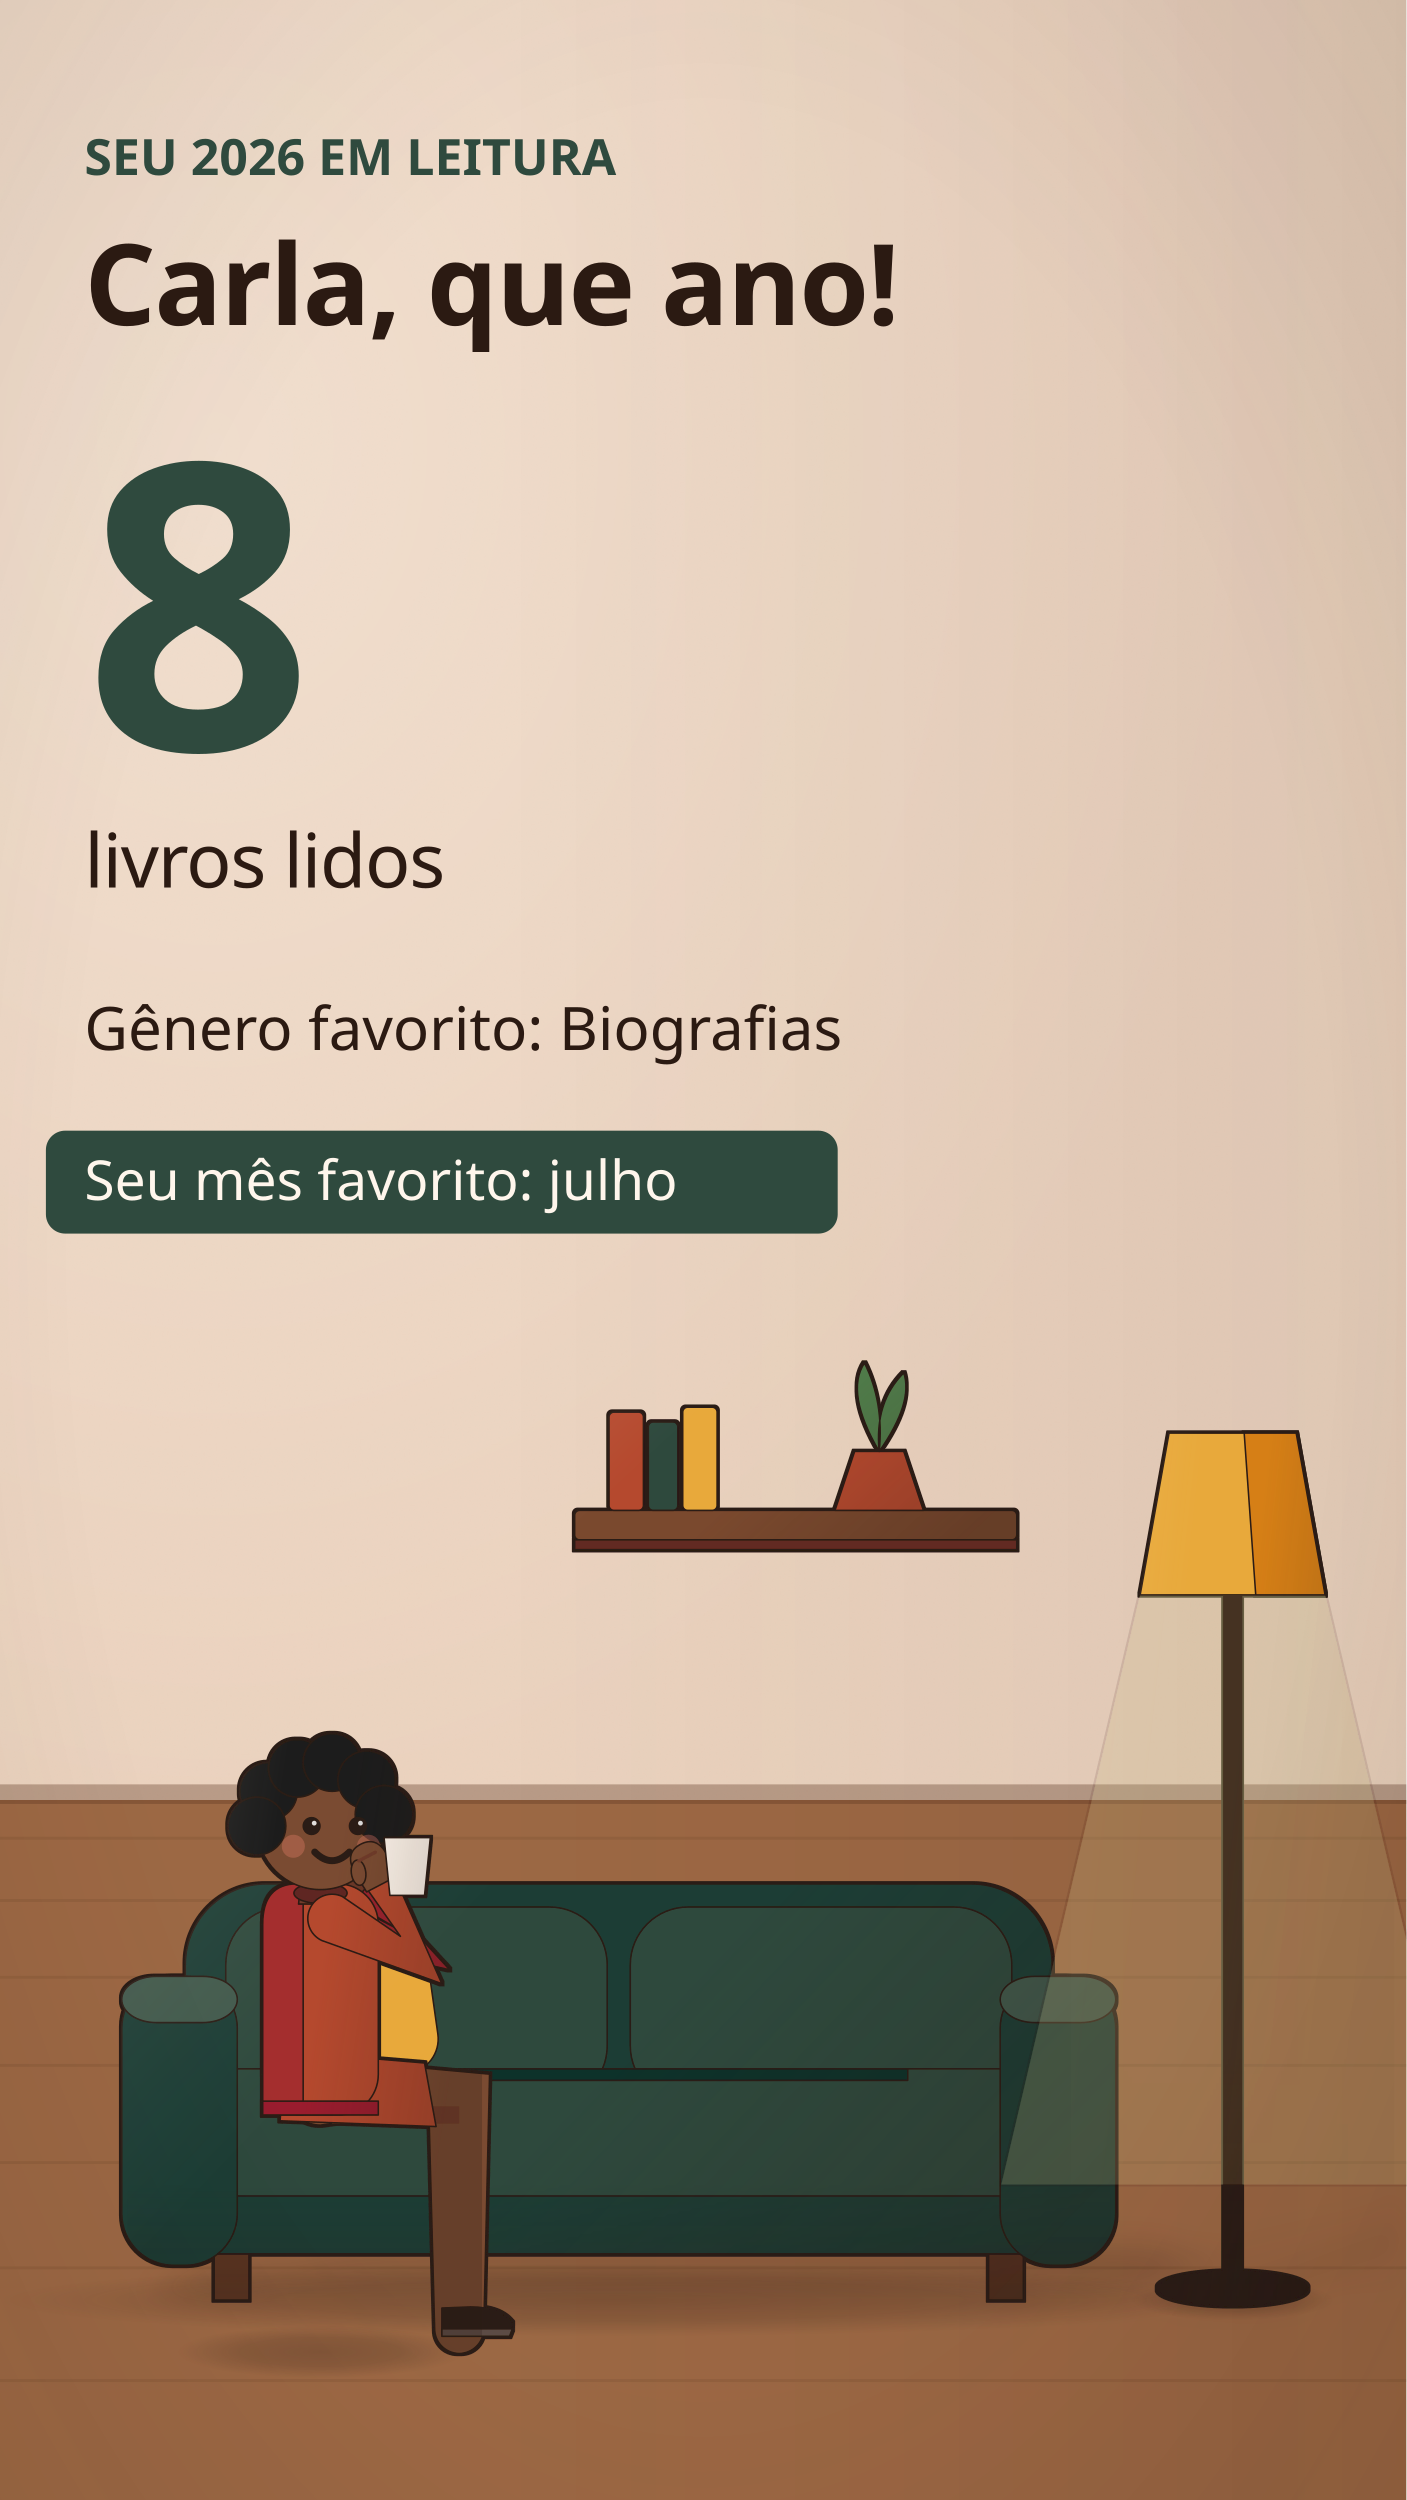
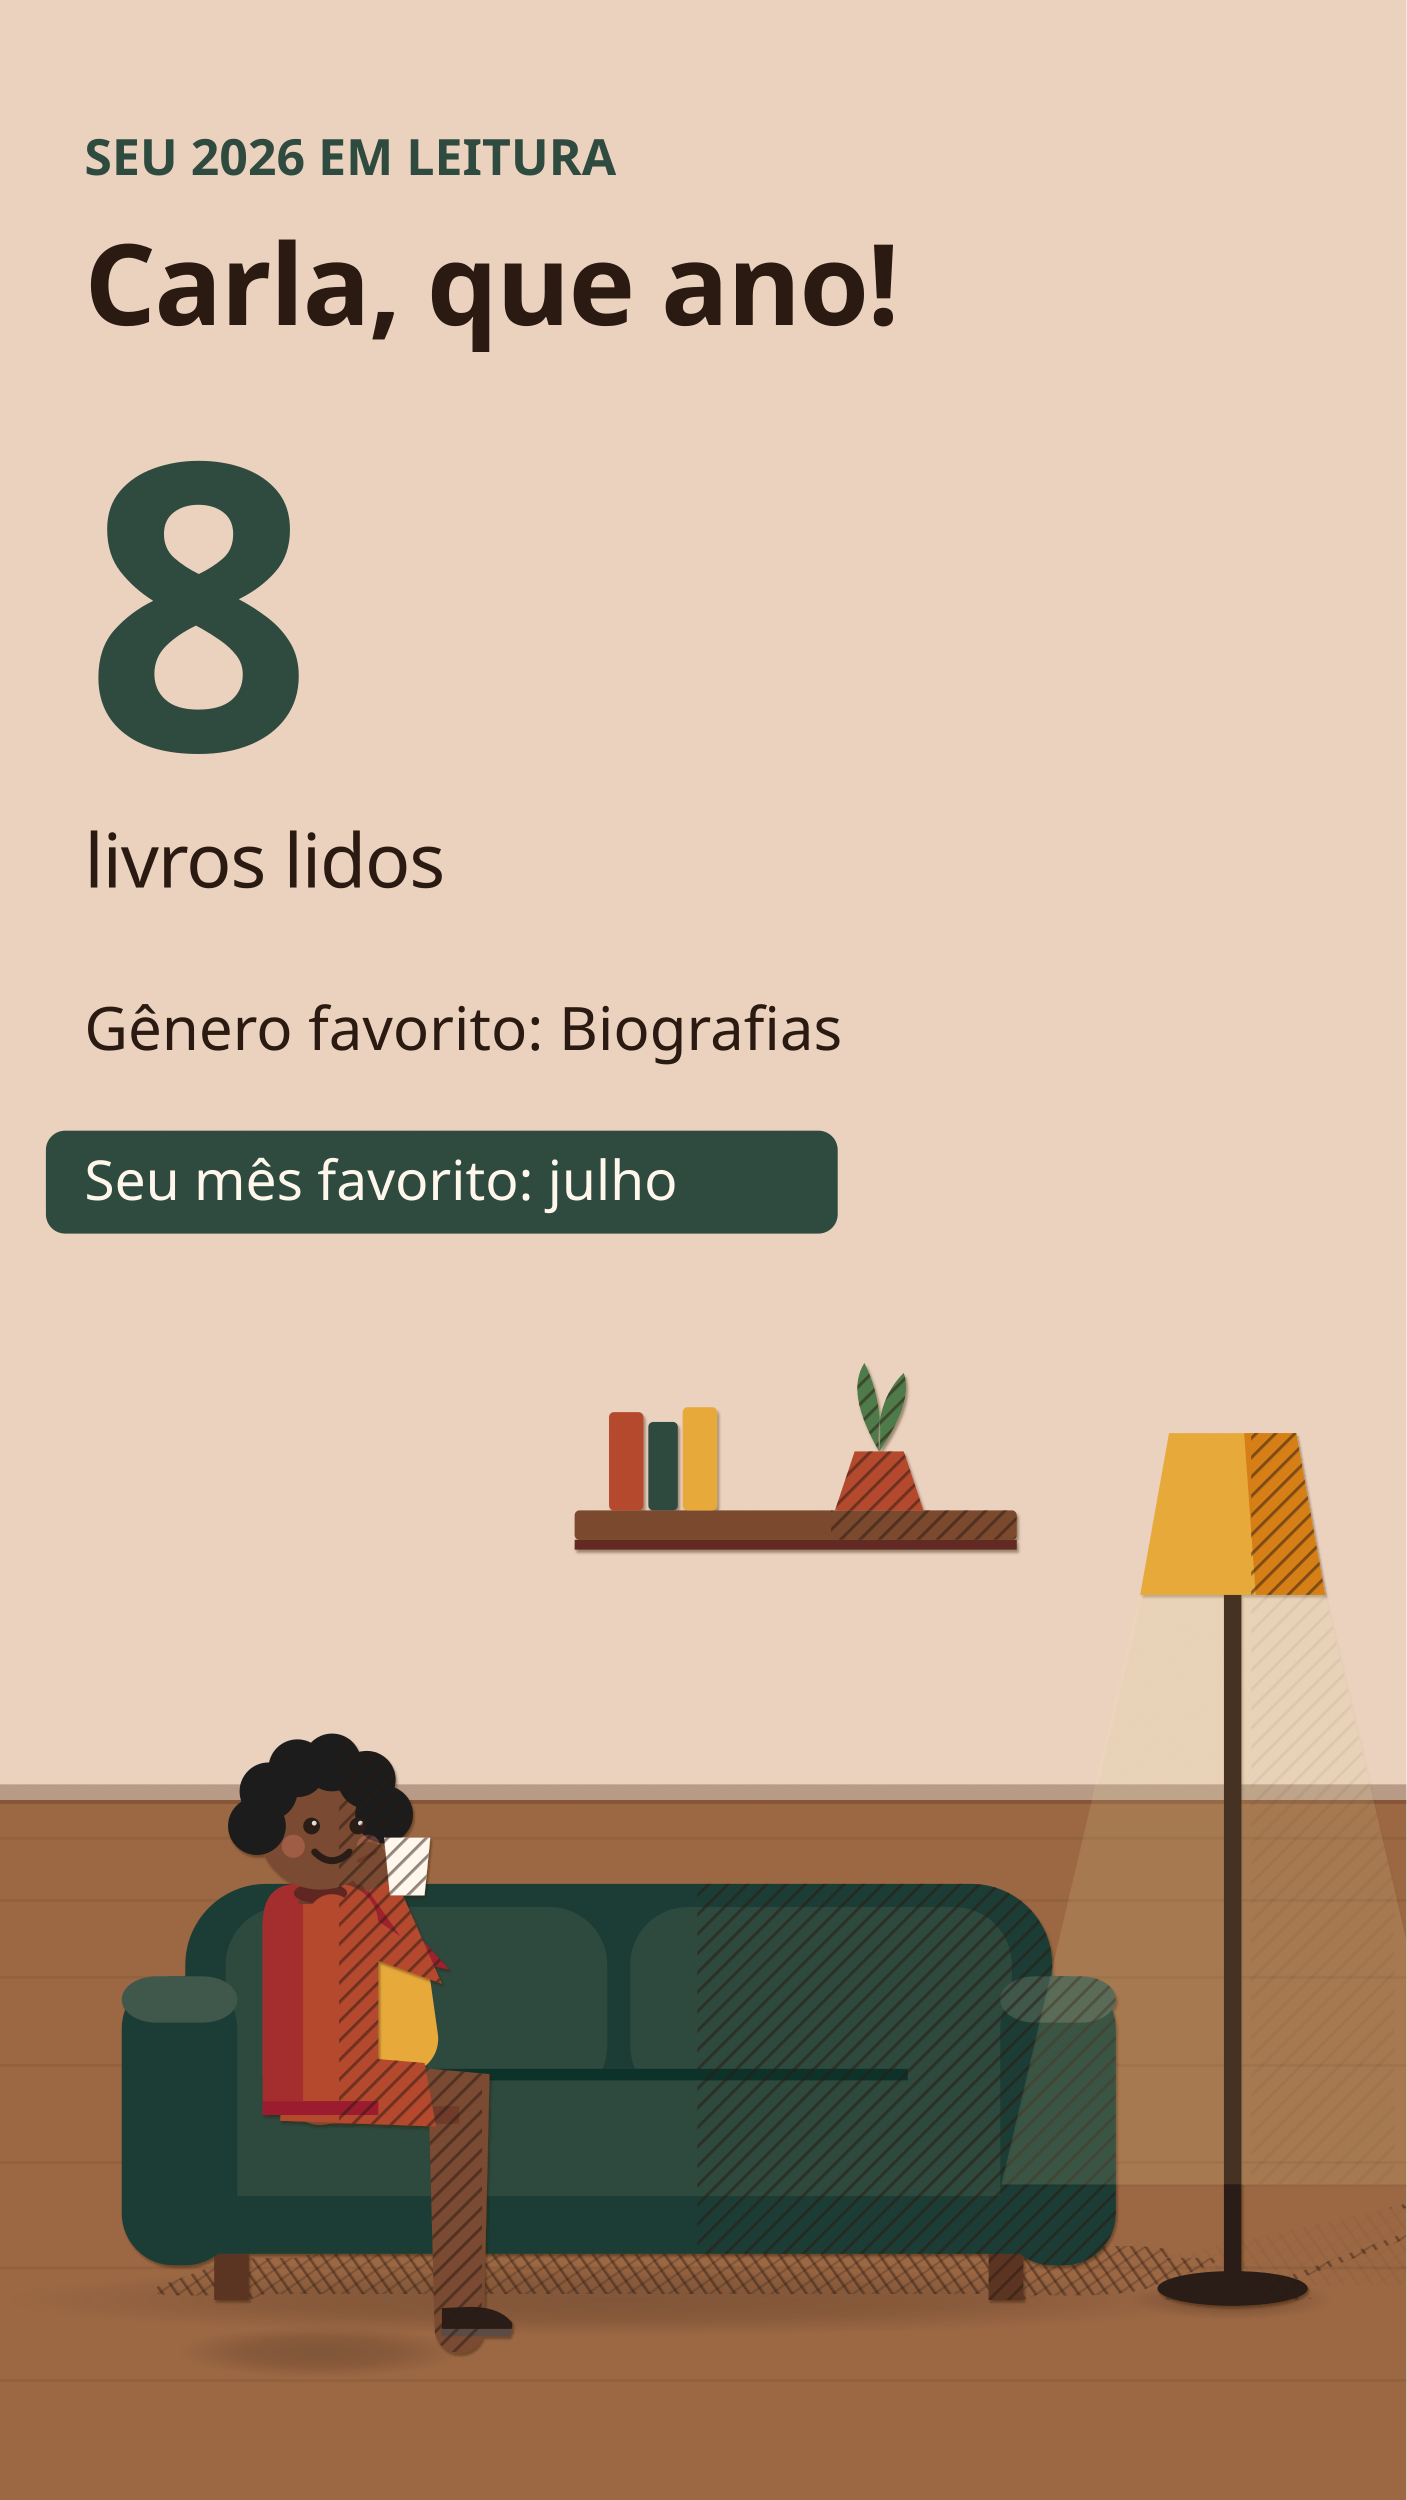
<svg xmlns="http://www.w3.org/2000/svg" width="720" height="1280" viewBox="0 0 720 1280">
  <defs>
    <linearGradient id="sky" x1="0" y1="0" x2="0" y2="1">
      <stop offset="0" stop-color="#F4E1D2" />
      <stop offset="0.55" stop-color="#f4e1d2" />
      <stop offset="0.85" stop-color="#F6E4D6" />
      <stop offset="1" stop-color="#F4E1D2" />
    </linearGradient>
    <filter id="dither">
      <feTurbulence type="fractalNoise" baseFrequency="0.8" numOctaves="1" stitchTiles="stitch" result="nz" />
      <feColorMatrix in="nz" type="matrix" values="0 0 0 0 0.5  0 0 0 0 0.5  0 0 0 0 0.5  0 0 0 0.012 0" result="d" />
      <feBlend in="SourceGraphic" in2="d" mode="soft-light" />
    </filter>
    <linearGradient id="ground" x1="0" y1="0" x2="0" y2="1">
      <stop offset="0" stop-color="#9B6C50" />
      <stop offset="1" stop-color="#865137" />
    </linearGradient>
    <radialGradient id="cshadow">
      <stop offset="0" stop-color="rgb(43,26,18)" stop-opacity="0.24" />
      <stop offset="0.55" stop-color="rgb(43,26,18)" stop-opacity="0.176" />
      <stop offset="1" stop-color="rgb(43,26,18)" stop-opacity="0" />
    </radialGradient>
    <filter id="hazeFar" color-interpolation-filters="sRGB">
      <feColorMatrix type="matrix" values="0.92 0 0 0 0.073 0 0.92 0 0 0.066 0 0 0.92 0 0.060 0 0 0 1 0" />
    </filter>
    <filter id="hazeMid" color-interpolation-filters="sRGB">
      <feColorMatrix type="matrix" values="0.96 0 0 0 0.037 0 0.96 0 0 0.033 0 0 0.96 0 0.030 0 0 0 1 0" />
    </filter>
    <linearGradient id="lgLight" x1="0" y1="0" x2="1" y2="0.35">
-       <stop offset="0" stop-color="#FFF4DE" stop-opacity="0.130" />
+       <stop offset="0" stop-color="#FFF4DE" stop-opacity="0.156" />
      <stop offset="0.42" stop-color="#FFF4DE" stop-opacity="0" />
    </linearGradient>
    <linearGradient id="lgShade" x1="0" y1="0" x2="1" y2="0.35">
      <stop offset="0.6" stop-color="rgb(43,26,18)" stop-opacity="0" />
-       <stop offset="1" stop-color="rgb(43,26,18)" stop-opacity="0.250" />
+       <stop offset="1" stop-color="rgb(43,26,18)" stop-opacity="0.300" />
    </linearGradient>
    <linearGradient id="lgAO" x1="0" y1="0" x2="0" y2="1">
      <stop offset="0.72" stop-color="rgb(43,26,18)" stop-opacity="0" />
-       <stop offset="1" stop-color="rgb(43,26,18)" stop-opacity="0.160" />
+       <stop offset="1" stop-color="rgb(43,26,18)" stop-opacity="0.192" />
    </linearGradient>
    <filter id="toWhite" color-interpolation-filters="sRGB">
      <feColorMatrix values="0 0 0 0 1 0 0 0 0 1 0 0 0 0 1 0 0 0 1 0" />
    </filter>
    <filter id="castF" x="-30%" y="-30%" width="160%" height="160%" color-interpolation-filters="sRGB">
      <feColorMatrix values="0 0 0 0 0.169 0 0 0 0 0.102 0 0 0 0 0.071 0 0 0 1 0" />
      <feGaussianBlur stdDeviation="7.7" />
    </filter>
    <clipPath id="groundClip">
      <rect y="921.6" width="720" height="1280" />
    </clipPath>
    <radialGradient id="glow" cx="0.15" cy="0.25" r="0.75">
-       <stop offset="0" stop-color="#FFF4DE" stop-opacity="0.275" />
+       <stop offset="0" stop-color="#FFF4DE" stop-opacity="0.330" />
      <stop offset="1" stop-color="#FFF4DE" stop-opacity="0" />
    </radialGradient>
    <linearGradient id="falloff" x1="0" y1="0" x2="1" y2="0">
      <stop offset="0.35" stop-color="rgb(43,26,18)" stop-opacity="0" />
-       <stop offset="1" stop-color="rgb(43,26,18)" stop-opacity="0.065" />
-     </linearGradient>
+       <stop offset="1" stop-color="rgb(43,26,18)" stop-opacity="0.078" />
+     </linearGradient>
+     <pattern id="hatchP" width="7" height="7" patternUnits="userSpaceOnUse" patternTransform="rotate(45)">
+       <rect x="0" y="0" width="1.5" height="7" fill="#2B1A12" fill-opacity="0.5" />
+     </pattern>
+     <pattern id="hatchC" width="6" height="6" patternUnits="userSpaceOnUse" patternTransform="rotate(-35)">
+       <rect x="0" y="0" width="1.4" height="6" fill="#2B1A12" fill-opacity="0.42" />
+       <rect x="0" y="0" width="6" height="1.2" fill="#2B1A12" fill-opacity="0.22" />
+     </pattern>
    <radialGradient id="vignette" cx="0.5" cy="0.5" r="0.75">
      <stop offset="0.6" stop-color="rgb(43,26,18)" stop-opacity="0" />
-       <stop offset="1" stop-color="rgb(43,26,18)" stop-opacity="0.085" />
+       <stop offset="1" stop-color="rgb(43,26,18)" stop-opacity="0.102" />
    </radialGradient>
  </defs>
  <rect width="720" height="921.6" fill="#EAD2BE" filter="url(#dither)" />
  <rect y="921.6" width="720" height="358.4" fill="#9C6844" />
  <rect y="913.6" width="720" height="10" fill="#5C3620" fill-opacity="0.35" stroke-opacity="0.35" />
  <rect x="0" y="940.4" width="720" height="1.5" fill="#5C3620" fill-opacity="0.15" stroke-opacity="0.15" />
  <rect x="0" y="972.3" width="720" height="1.5" fill="#5C3620" fill-opacity="0.15" stroke-opacity="0.15" />
  <rect x="0" y="1011.6" width="720" height="1.5" fill="#5C3620" fill-opacity="0.15" stroke-opacity="0.15" />
  <rect x="0" y="1056.7" width="720" height="1.5" fill="#5C3620" fill-opacity="0.15" stroke-opacity="0.15" />
  <rect x="0" y="1106.5" width="720" height="1.5" fill="#5C3620" fill-opacity="0.15" stroke-opacity="0.15" />
  <rect x="0" y="1160.4" width="720" height="1.5" fill="#5C3620" fill-opacity="0.15" stroke-opacity="0.15" />
  <rect x="0" y="1218.1" width="720" height="1.5" fill="#5C3620" fill-opacity="0.15" stroke-opacity="0.15" />
-   <rect width="720" height="921.6" fill="url(#glow)" style="mix-blend-mode: screen;" />
-   <rect width="720" height="1280" fill="url(#falloff)" style="mix-blend-mode: multiply;" />
-   <g clip-path="url(#groundClip)" opacity="0.158" style="mix-blend-mode: multiply;">
-     <g filter="url(#castF)">
+   <mask id="castM" maskUnits="userSpaceOnUse" x="0" y="0" width="720" height="1280">
+     <g filter="url(#toWhite)">
      <use href="#b_canto_sofa" transform="translate(316.8 1177.6) matrix(1 0 -0.350 0.13 0 0) scale(2.959)" />
      <use href="#b_canto_abajur" transform="translate(631.1 1177.6) matrix(1 0 -0.350 0.13 0 0) scale(2.959)" />
    </g>
-   </g>
-   <g style="isolation: isolate;">
-     <filter id="ol_canto_prateleira" x="-15%" y="-15%" width="130%" height="130%">
-       <feMorphology in="SourceAlpha" operator="dilate" radius="0.716" result="d" />
-       <feOffset in="d" dx="0" dy="0" result="dm" />
-       <feOffset in="dm" dx="0" dy="0" result="dw" />
-       <feFlood flood-color="#2B1A12" />
-       <feComposite in2="dw" operator="in" result="o" />
-       <feMerge>
-         <feMergeNode in="o" />
-         <feMergeNode in="SourceGraphic" />
-       </feMerge>
-     </filter>
-     <g filter="url(#ol_canto_prateleira)">
+   </mask>
+   <g clip-path="url(#groundClip)">
+     <rect width="720" height="1280" fill="url(#hatchC)" mask="url(#castM)" />
+   </g>
+   <g style="isolation: isolate;">
+     <filter id="dr_canto_prateleira" x="-20%" y="-20%" width="140%" height="150%">
+       <feGaussianBlur in="SourceAlpha" stdDeviation="0.875" />
+       <feOffset dx="0.994" dy="1.590" result="b" />
+       <feFlood flood-color="#2B1D10" flood-opacity="0.42" />
+       <feComposite in2="b" operator="in" result="sh" />
+       <feMerge>
+         <feMergeNode in="sh" />
+         <feMergeNode in="SourceGraphic" />
+       </feMerge>
+     </filter>
+     <g filter="url(#dr_canto_prateleira)">
      <g id="canto_prateleira" transform="translate(407.4 788.4) scale(2.515)">
        <g id="b_canto_prateleira">
-           <g stroke="#2B1A12" stroke-width="0.318" stroke-linejoin="round">
-             <rect x="-45" y="-6" width="90" height="6" rx="1" fill="#7A4A2E" stroke-width="0.318" />
-             <rect x="-45" y="0" width="90" height="2" rx="0" fill="#622A21" stroke-width="0.318" />
-             <rect x="-38" y="-26" width="7" height="20" rx="1" fill="#B5482E" stroke-width="0.318" />
-             <rect x="-30" y="-24" width="6" height="18" rx="1" fill="#2F4A3E" stroke-width="0.318" />
-             <rect x="-23" y="-27" width="7" height="21" rx="1" fill="#E8A93B" stroke-width="0.318" />
-             <path d="M8 -6 L12 -18 L22 -18 L26 -6 Z" fill="#B5482E" />
-             <path d="M17 -18 Q10 -30 14 -36 Q18 -28 17 -18 Z M17 -18 Q24 -28 22 -34 Q16 -28 17 -18 Z" fill="#4F7A4A" />
-           </g>
+           <rect x="-45" y="-6" width="90" height="6" rx="1" fill="#7A4A2E" />
+           <rect x="-45" y="0" width="90" height="2" rx="0" fill="#622A21" />
+           <rect x="-38" y="-26" width="7" height="20" rx="1" fill="#B5482E" />
+           <rect x="-30" y="-24" width="6" height="18" rx="1" fill="#2F4A3E" />
+           <rect x="-23" y="-27" width="7" height="21" rx="1" fill="#E8A93B" />
+           <path d="M8 -6 L12 -18 L22 -18 L26 -6 Z" fill="#B5482E" />
+           <path d="M17 -18 Q10 -30 14 -36 Q18 -28 17 -18 Z M17 -18 Q24 -28 22 -34 Q16 -28 17 -18 Z" fill="#4F7A4A" />
        </g>
      </g>
    </g>
    <mask id="mk_canto_prateleira" maskUnits="userSpaceOnUse" x="248.9" y="685.8" width="316.9" height="102.6">
      <use href="#b_canto_prateleira" transform="translate(407.4 788.4) scale(2.515)" filter="url(#toWhite)" />
    </mask>
    <g mask="url(#mk_canto_prateleira)" opacity="1">
-       <rect x="248.9" y="685.8" width="316.9" height="102.6" fill="url(#lgLight)" style="mix-blend-mode: screen;" />
-       <rect x="248.9" y="685.8" width="316.9" height="102.6" fill="url(#lgShade)" style="mix-blend-mode: multiply;" />
+       <rect x="425.5" y="685.8" width="140.3" height="102.6" fill="url(#hatchP)" />
    </g>
  </g>
  <g transform="translate(316.8 1177.6) scale(2.959)">
    <ellipse cx="0" cy="0" rx="107.5" ry="6.3" fill="url(#cshadow)" />
  </g>
  <g style="isolation: isolate;">
-     <filter id="ol_canto_sofa" x="-15%" y="-15%" width="130%" height="130%">
-       <feMorphology in="SourceAlpha" operator="dilate" radius="0.608" result="d" />
-       <feOffset in="d" dx="0" dy="0" result="dm" />
-       <feOffset in="dm" dx="0" dy="0" result="dw" />
-       <feFlood flood-color="#2B1A12" />
-       <feComposite in2="dw" operator="in" result="o" />
-       <feMerge>
-         <feMergeNode in="o" />
-         <feMergeNode in="SourceGraphic" />
-       </feMerge>
-     </filter>
-     <g filter="url(#ol_canto_sofa)">
+     <filter id="dr_canto_sofa" x="-20%" y="-20%" width="140%" height="150%">
+       <feGaussianBlur in="SourceAlpha" stdDeviation="0.743" />
+       <feOffset dx="0.845" dy="1.352" result="b" />
+       <feFlood flood-color="#2B1D10" flood-opacity="0.42" />
+       <feComposite in2="b" operator="in" result="sh" />
+       <feMerge>
+         <feMergeNode in="sh" />
+         <feMergeNode in="SourceGraphic" />
+       </feMerge>
+     </filter>
+     <g filter="url(#dr_canto_sofa)">
      <g id="canto_sofa" transform="translate(316.8 1177.6) scale(2.959)">
        <g id="b_canto_sofa">
-           <g stroke="#2B1A12" stroke-width="0.270" stroke-linejoin="round">
-             <rect x="-70" y="-8" width="6" height="8" rx="0" fill="#5C3620" stroke-width="0.270" />
-             <rect x="64" y="-8" width="6" height="8" rx="0" fill="#5C3620" stroke-width="0.270" />
-             <rect x="-75" y="-72" width="150" height="42" rx="14" fill="#1E3D34" />
-             <rect x="-68" y="-68" width="66" height="34" rx="10" fill="#2F4A3E" />
-             <rect x="2" y="-68" width="66" height="34" rx="10" fill="#2F4A3E" />
-             <rect x="-80" y="-40" width="160" height="32" rx="8" fill="#2F4A3E" />
-             <rect x="-80" y="-18" width="160" height="10" rx="6" fill="#1E3D34" />
-             <rect x="-86" y="-56" width="20" height="50" rx="9" fill="#1E3D34" />
-             <rect x="66" y="-56" width="20" height="50" rx="9" fill="#1E3D34" />
-             <rect x="-86" y="-56" width="20" height="8" rx="6" fill="#3F584B" />
-             <rect x="66" y="-56" width="20" height="8" rx="6" fill="#3F584B" />
-             <rect x="-60" y="-62" width="28" height="24" rx="6" fill="#E8A93B" transform="rotate(-8 -46 -50)" />
-             <rect x="-50" y="-40" width="100" height="2" rx="0" fill="#0C312B" stroke-width="0.270" />
-           </g>
+           <rect x="-70" y="-8" width="6" height="8" rx="0" fill="#5C3620" />
+           <rect x="64" y="-8" width="6" height="8" rx="0" fill="#5C3620" />
+           <rect x="-75" y="-72" width="150" height="42" rx="14" fill="#1E3D34" />
+           <rect x="-68" y="-68" width="66" height="34" rx="10" fill="#2F4A3E" />
+           <rect x="2" y="-68" width="66" height="34" rx="10" fill="#2F4A3E" />
+           <rect x="-80" y="-40" width="160" height="32" rx="8" fill="#2F4A3E" />
+           <rect x="-80" y="-18" width="160" height="10" rx="6" fill="#1E3D34" />
+           <rect x="-86" y="-56" width="20" height="50" rx="9" fill="#1E3D34" />
+           <rect x="66" y="-56" width="20" height="50" rx="9" fill="#1E3D34" />
+           <rect x="-86" y="-56" width="20" height="8" rx="6" fill="#3F584B" />
+           <rect x="66" y="-56" width="20" height="8" rx="6" fill="#3F584B" />
+           <rect x="-60" y="-62" width="28" height="24" rx="6" fill="#E8A93B" transform="rotate(-8 -46 -50)" />
+           <rect x="-50" y="-40" width="100" height="2" rx="0" fill="#0C312B" />
        </g>
      </g>
    </g>
    <mask id="mk_canto_sofa" maskUnits="userSpaceOnUse" x="-35.4" y="921.9" width="704.3" height="255.7">
      <use href="#b_canto_sofa" transform="translate(316.8 1177.6) scale(2.959)" filter="url(#toWhite)" />
    </mask>
    <g mask="url(#mk_canto_sofa)" opacity="1">
-       <rect x="-35.4" y="921.9" width="704.3" height="255.7" fill="url(#lgLight)" style="mix-blend-mode: screen;" />
-       <rect x="-35.4" y="921.9" width="704.3" height="255.7" fill="url(#lgShade)" style="mix-blend-mode: multiply;" />
-       <rect x="65.3" y="964.5" width="503.1" height="213.1" fill="url(#lgAO)" style="mix-blend-mode: multiply;" />
+       <rect x="357.0" y="921.9" width="311.9" height="255.7" fill="url(#hatchP)" />
    </g>
  </g>
  <g transform="translate(631.1 1177.6) scale(2.959)">
    <ellipse cx="0" cy="0" rx="17.5" ry="3.5" fill="url(#cshadow)" />
  </g>
  <g style="isolation: isolate;">
-     <filter id="ol_canto_abajur" x="-15%" y="-15%" width="130%" height="130%">
-       <feMorphology in="SourceAlpha" operator="dilate" radius="0.608" result="d" />
-       <feOffset in="d" dx="0" dy="0" result="dm" />
-       <feOffset in="dm" dx="0" dy="0" result="dw" />
-       <feFlood flood-color="#2B1A12" />
-       <feComposite in2="dw" operator="in" result="o" />
-       <feMerge>
-         <feMergeNode in="o" />
-         <feMergeNode in="SourceGraphic" />
-       </feMerge>
-     </filter>
-     <g filter="url(#ol_canto_abajur)">
+     <filter id="dr_canto_abajur" x="-20%" y="-20%" width="140%" height="150%">
+       <feGaussianBlur in="SourceAlpha" stdDeviation="0.743" />
+       <feOffset dx="0.845" dy="1.352" result="b" />
+       <feFlood flood-color="#2B1D10" flood-opacity="0.42" />
+       <feComposite in2="b" operator="in" result="sh" />
+       <feMerge>
+         <feMergeNode in="sh" />
+         <feMergeNode in="SourceGraphic" />
+       </feMerge>
+     </filter>
+     <g filter="url(#dr_canto_abajur)">
      <g id="canto_abajur" transform="translate(631.1 1177.6) scale(2.959)">
        <g id="b_canto_abajur">
-           <g stroke="#2B1A12" stroke-width="0.270" stroke-linejoin="round">
-             <ellipse cx="0" cy="-2" rx="13" ry="3" fill="#2B1A12" />
-             <rect x="-1.5" y="-125" width="3" height="123" rx="0" fill="#2B1A12" stroke-width="0.270" />
-             <path d="M-16 -122 L-11 -150 L11 -150 L16 -122 Z" fill="#E8A93B" />
-             <path d="M2 -150 L11 -150 L16 -122 L4 -122 Z" fill="#D67F16" />
-             <path d="M-16 -122 L-40 -20 L40 -20 L16 -122 Z" fill="#FFE9A8" fill-opacity="0.12" stroke-opacity="0.12" stroke="none" />
-           </g>
+           <ellipse cx="0" cy="-2" rx="13" ry="3" fill="#2B1A12" />
+           <rect x="-1.5" y="-125" width="3" height="123" rx="0" fill="#2B1A12" />
+           <path d="M-16 -122 L-11 -150 L11 -150 L16 -122 Z" fill="#E8A93B" />
+           <path d="M2 -150 L11 -150 L16 -122 L4 -122 Z" fill="#D67F16" />
+           <path d="M-16 -122 L-40 -20 L40 -20 L16 -122 Z" fill="#FFE9A8" fill-opacity="0.12" stroke-opacity="0.12" />
        </g>
      </g>
    </g>
    <mask id="mk_canto_abajur" maskUnits="userSpaceOnUse" x="548.3" y="644.9" width="165.7" height="532.7">
      <use href="#b_canto_abajur" transform="translate(631.1 1177.6) scale(2.959)" filter="url(#toWhite)" />
    </mask>
    <g mask="url(#mk_canto_abajur)" opacity="1">
-       <rect x="548.3" y="644.9" width="165.7" height="532.7" fill="url(#lgLight)" style="mix-blend-mode: screen;" />
-       <rect x="548.3" y="644.9" width="165.7" height="532.7" fill="url(#lgShade)" style="mix-blend-mode: multiply;" />
-       <rect x="571.9" y="733.7" width="118.4" height="443.9" fill="url(#lgAO)" style="mix-blend-mode: multiply;" />
+       <rect x="640.6" y="644.9" width="73.4" height="532.7" fill="url(#hatchP)" />
    </g>
  </g>
  <g transform="translate(164.1 1204.2) scale(2.959)">
    <ellipse cx="0" cy="0" rx="25.0" ry="4.5" fill="url(#cshadow)" />
  </g>
  <g style="isolation: isolate;">
-     <filter id="ol_canto_pessoa" x="-15%" y="-15%" width="130%" height="130%">
-       <feMorphology in="SourceAlpha" operator="dilate" radius="0.608" result="d" />
-       <feOffset in="d" dx="0" dy="0" result="dm" />
-       <feOffset in="dm" dx="0" dy="0" result="dw" />
-       <feFlood flood-color="#2B1A12" />
-       <feComposite in2="dw" operator="in" result="o" />
-       <feMerge>
-         <feMergeNode in="o" />
-         <feMergeNode in="SourceGraphic" />
-       </feMerge>
-     </filter>
-     <g filter="url(#ol_canto_pessoa)">
+     <filter id="dr_canto_pessoa" x="-20%" y="-20%" width="140%" height="150%">
+       <feGaussianBlur in="SourceAlpha" stdDeviation="0.743" />
+       <feOffset dx="0.845" dy="1.352" result="b" />
+       <feFlood flood-color="#2B1D10" flood-opacity="0.42" />
+       <feComposite in2="b" operator="in" result="sh" />
+       <feMerge>
+         <feMergeNode in="sh" />
+         <feMergeNode in="SourceGraphic" />
+       </feMerge>
+     </filter>
+     <g filter="url(#dr_canto_pessoa)">
      <g id="canto_pessoa" transform="translate(164.1 1204.2) scale(2.959)">
        <g id="b_canto_pessoa">
-           <g stroke="#2B1A12" stroke-width="0.270" stroke-linejoin="round">
-             <g transform="scale(1 1)">
-               <path d="M0.65 -71.02L0.65 -71.02L22.34 -66.13L7.77 -82.04A2.7 2.7 0 0 0 4.23 -77.96L4.23 -77.96L13.85 -72.92L3.35 -78.98A4.2 4.2 0 0 0 0.65 -71.02Z" fill="#9D232E" />
-               <g transform="translate(6 -80) rotate(-139.1)">
-                 <ellipse cx="1.2" cy="-0.9" rx="1.9" ry="1.3" fill="#622923" transform="rotate(30 1.2 -0.9)" stroke-width="0.270" />
-                 <path d="M-1.2 -2.9 L3 -3.2 Q6.6 -3.1 6.6 0 Q6.6 3.1 3 3.2 L-1.2 2.9 Z" fill="#6C3727" />
-                 <ellipse cx="2.4" cy="-2.6" rx="2.2" ry="1.25" fill="#6C3727" transform="rotate(20 2.4 -2.6)" stroke-width="0.270" />
-                 <path d="M4.2 -1.6 L4.2 1.6" stroke="#622923" stroke-width="0.6" stroke-linecap="round" />
-               </g>
-               <path d="M0 -39.25L0 -39.25L18.75 -41.93L19.75 -4A4.25 4.25 0 0 0 28.25 -4L28.25 -4L29.25 -48.07L0 -50.75A5.75 5.75 0 0 0 0 -39.25Z" fill="#7A4B30" />
-               <path d="M2 -41 L24 -41" stroke="#6F3B29" stroke-width="3" fill="none" />
-               <g transform="translate(0 -2.2)">
-                 <path d="M21 -5.4 L21 -0.8 L31.5 -0.8 Q33.2 -0.8 33.2 -2.8 Q31 -5.6 26 -5.6 Z" fill="#2B1A12" />
-                 <path d="M21 -1.8 L33.2 -1.8 L32.7 -0.5 L21 -0.5 Z" fill="#5C4C44" />
-               </g>
-               <path d="M-6 -52 L18 -50 L20 -39 L-7 -40 Z" fill="#B5482E" />
-               <rect x="-10" y="-81" width="20" height="40" rx="7" fill="#B5482E" />
-               <path d="M-10 -74 Q-10 -81 -4 -81 L-3 -81 L-3 -41 L-10 -41 Z" fill="#A42E2D" />
-               <path d="M-10 -43.4 L10 -43.4 L10 -41 L-10 -41 Z" fill="#9A1F2E" />
+           <g transform="scale(1 1)">
+             <path d="M0.65 -71.02L0.65 -71.02L22.34 -66.13L7.77 -82.04A2.7 2.7 0 0 0 4.23 -77.96L4.23 -77.96L13.85 -72.92L3.35 -78.98A4.2 4.2 0 0 0 0.65 -71.02Z" fill="#9D232E" />
+             <g transform="translate(6 -80) rotate(-139.1)">
+               <ellipse cx="1.2" cy="-0.9" rx="1.9" ry="1.3" fill="#622923" transform="rotate(30 1.2 -0.9)" />
+               <path d="M-1.2 -2.9 L3 -3.2 Q6.6 -3.1 6.6 0 Q6.6 3.1 3 3.2 L-1.2 2.9 Z" fill="#6C3727" />
+               <ellipse cx="2.4" cy="-2.6" rx="2.2" ry="1.25" fill="#6C3727" transform="rotate(20 2.4 -2.6)" />
+               <path d="M4.2 -1.6 L4.2 1.6" stroke="#622923" stroke-width="0.6" stroke-linecap="round" />
            </g>
-             <g transform="translate(0 0) scale(1) rotate(0 0 -82)">
-               <path d="M-3 -85 L3 -85 L3.8 -77.5 L-3.8 -77.5 Z" fill="#6F3B29" />
-               <ellipse cx="0" cy="-79.4" rx="4.6" ry="1.8" fill="#5F2722" stroke-width="0.270" />
-               <ellipse cx="-10" cy="-90" rx="2" ry="3" fill="#73402B" stroke-width="0.270" />
-               <circle cx="0" cy="-91" r="11" fill="#7A4B30" />
-               <circle cx="-9" cy="-97" r="5" fill="#1E1A1A" />
-               <circle cx="-4" cy="-101" r="5" fill="#1E1A1A" />
-               <circle cx="2" cy="-102" r="5" fill="#1E1A1A" />
-               <circle cx="8" cy="-99" r="5" fill="#1E1A1A" />
-               <circle cx="11" cy="-93" r="5" fill="#1E1A1A" />
-               <circle cx="-11" cy="-91" r="5" fill="#1E1A1A" />
-               <circle cx="-1.54" cy="-91" r="1.45" fill="#2B1A12" stroke-width="0.270" />
-               <circle cx="-1.09" cy="-91.5" r="0.42" fill="#FFFFFF" fill-opacity="0.85" stroke-opacity="0.85" stroke="none" />
-               <circle cx="6.46" cy="-91" r="1.45" fill="#2B1A12" stroke-width="0.270" />
-               <circle cx="6.91" cy="-91.5" r="0.42" fill="#FFFFFF" fill-opacity="0.85" stroke-opacity="0.85" stroke="none" />
-               <path d="M-1 -86.5 Q2 -83.5 5 -86.5" stroke="#2B1A12" stroke-width="1.2" fill="none" stroke-linecap="round" />
-               <circle cx="-4.7" cy="-87.5" r="2" fill="#E9806E" fill-opacity="0.35" stroke-opacity="0.35" stroke="none" />
-               <circle cx="8.3" cy="-87.5" r="2" fill="#E9806E" fill-opacity="0.35" stroke-opacity="0.35" stroke="none" />
+             <path d="M0 -39.25L0 -39.25L18.75 -41.93L19.75 -4A4.25 4.25 0 0 0 28.25 -4L28.25 -4L29.25 -48.07L0 -50.75A5.75 5.75 0 0 0 0 -39.25Z" fill="#7A4B30" />
+             <path d="M2 -41 L24 -41" stroke="#6F3B29" stroke-width="3" fill="none" />
+             <g transform="translate(0 -2.2)">
+               <path d="M21 -5.4 L21 -0.8 L31.5 -0.8 Q33.2 -0.8 33.2 -2.8 Q31 -5.6 26 -5.6 Z" fill="#2B1A12" />
+               <path d="M21 -1.8 L33.2 -1.8 L32.7 -0.5 L21 -0.5 Z" fill="#5C4C44" />
            </g>
-             <g transform="scale(1 1)">
-               <path d="M0.23 -71.19L0.23 -71.19L20.99 -63.72L12.39 -83.25A2.7 2.7 0 0 0 7.61 -80.75L7.61 -80.75L13.83 -71.91L3.77 -78.81A4.2 4.2 0 0 0 0.23 -71.19Z" fill="#B5482E" />
-               <g transform="translate(10 -82) rotate(-117.58)">
-                 <ellipse cx="1.2" cy="-0.9" rx="1.9" ry="1.3" fill="#6F3B29" transform="rotate(30 1.2 -0.9)" stroke-width="0.270" />
-                 <path d="M-1.2 -2.9 L3 -3.2 Q6.6 -3.1 6.6 0 Q6.6 3.1 3 3.2 L-1.2 2.9 Z" fill="#7A4B30" />
-                 <ellipse cx="2.4" cy="-2.6" rx="2.2" ry="1.25" fill="#7A4B30" transform="rotate(20 2.4 -2.6)" stroke-width="0.270" />
-                 <path d="M4.2 -1.6 L4.2 1.6" stroke="#6F3B29" stroke-width="0.6" stroke-linecap="round" />
-               </g>
-               <path d="M11 -89 L19 -89 L18 -79 L12 -79 Z" fill="#FFF6EC" />
+             <path d="M-6 -52 L18 -50 L20 -39 L-7 -40 Z" fill="#B5482E" />
+             <rect x="-10" y="-81" width="20" height="40" rx="7" fill="#B5482E" />
+             <path d="M-10 -74 Q-10 -81 -4 -81 L-3 -81 L-3 -41 L-10 -41 Z" fill="#A42E2D" />
+             <path d="M-10 -43.4 L10 -43.4 L10 -41 L-10 -41 Z" fill="#9A1F2E" />
+           </g>
+           <g transform="translate(0 0) scale(1) rotate(0 0 -82)">
+             <path d="M-3 -85 L3 -85 L3.8 -77.5 L-3.8 -77.5 Z" fill="#6F3B29" />
+             <ellipse cx="0" cy="-79.4" rx="4.6" ry="1.8" fill="#5F2722" />
+             <ellipse cx="-10" cy="-90" rx="2" ry="3" fill="#73402B" />
+             <circle cx="0" cy="-91" r="11" fill="#7A4B30" />
+             <circle cx="-9" cy="-97" r="5" fill="#1E1A1A" />
+             <circle cx="-4" cy="-101" r="5" fill="#1E1A1A" />
+             <circle cx="2" cy="-102" r="5" fill="#1E1A1A" />
+             <circle cx="8" cy="-99" r="5" fill="#1E1A1A" />
+             <circle cx="11" cy="-93" r="5" fill="#1E1A1A" />
+             <circle cx="-11" cy="-91" r="5" fill="#1E1A1A" />
+             <circle cx="-1.54" cy="-91" r="1.45" fill="#2B1A12" />
+             <circle cx="-1.09" cy="-91.5" r="0.42" fill="#FFFFFF" fill-opacity="0.85" stroke-opacity="0.85" />
+             <circle cx="6.46" cy="-91" r="1.45" fill="#2B1A12" />
+             <circle cx="6.91" cy="-91.5" r="0.42" fill="#FFFFFF" fill-opacity="0.85" stroke-opacity="0.85" />
+             <path d="M-1 -86.5 Q2 -83.5 5 -86.5" stroke="#2B1A12" stroke-width="1.2" fill="none" stroke-linecap="round" />
+             <circle cx="-4.7" cy="-87.5" r="2" fill="#E9806E" fill-opacity="0.35" stroke-opacity="0.35" />
+             <circle cx="8.3" cy="-87.5" r="2" fill="#E9806E" fill-opacity="0.35" stroke-opacity="0.35" />
+           </g>
+           <g transform="scale(1 1)">
+             <path d="M0.23 -71.19L0.23 -71.19L20.99 -63.72L12.39 -83.25A2.7 2.7 0 0 0 7.61 -80.75L7.61 -80.75L13.83 -71.91L3.77 -78.81A4.2 4.2 0 0 0 0.23 -71.19Z" fill="#B5482E" />
+             <g transform="translate(10 -82) rotate(-117.58)">
+               <ellipse cx="1.2" cy="-0.9" rx="1.9" ry="1.3" fill="#6F3B29" transform="rotate(30 1.2 -0.9)" />
+               <path d="M-1.2 -2.9 L3 -3.2 Q6.6 -3.1 6.6 0 Q6.6 3.1 3 3.2 L-1.2 2.9 Z" fill="#7A4B30" />
+               <ellipse cx="2.4" cy="-2.6" rx="2.2" ry="1.25" fill="#7A4B30" transform="rotate(20 2.4 -2.6)" />
+               <path d="M4.2 -1.6 L4.2 1.6" stroke="#6F3B29" stroke-width="0.6" stroke-linecap="round" />
            </g>
+             <path d="M11 -89 L19 -89 L18 -79 L12 -79 Z" fill="#FFF6EC" />
          </g>
        </g>
      </g>
    </g>
    <mask id="mk_canto_pessoa" maskUnits="userSpaceOnUse" x="81.2" y="820.7" width="165.7" height="383.5">
      <use href="#b_canto_pessoa" transform="translate(164.1 1204.2) scale(2.959)" filter="url(#toWhite)" />
    </mask>
    <g mask="url(#mk_canto_pessoa)" opacity="1">
-       <rect x="81.2" y="820.7" width="165.7" height="383.5" fill="url(#lgLight)" style="mix-blend-mode: screen;" />
-       <rect x="81.2" y="820.7" width="165.7" height="383.5" fill="url(#lgShade)" style="mix-blend-mode: multiply;" />
-     </g>
-   </g>
-   <rect width="720" height="1280" fill="url(#vignette)" style="mix-blend-mode: multiply;" />
+       <rect x="173.6" y="820.7" width="73.3" height="383.5" fill="url(#hatchP)" />
+     </g>
+   </g>
  <text x="43.2" y="89.6" font-family="Poppins" font-size="25.6" font-weight="700" fill="#2F4A3E" text-anchor="start">
    <tspan x="43.2">SEU 2026 EM LEITURA</tspan>
  </text>
  <text x="43.2" y="166.4" font-family="Poppins" font-size="57.6" font-weight="700" fill="#2B1A12" text-anchor="start" letter-spacing="-0.015em">
    <tspan x="43.2">Carla, que ano!</tspan>
  </text>
  <text x="43.2" y="384.0" font-family="Poppins" font-size="204.8" font-weight="800" fill="#2F4A3E" text-anchor="start" letter-spacing="-0.015em">
    <tspan x="43.2">8</tspan>
  </text>
  <text x="43.2" y="454.4" font-family="Poppins" font-size="38.4" font-weight="500" fill="#2B1A12" text-anchor="start" letter-spacing="-0.015em">
    <tspan x="43.2">livros lidos</tspan>
  </text>
  <text x="43.2" y="537.6" font-family="Poppins" font-size="30.7" font-weight="400" fill="#2B1A12" text-anchor="start">
    <tspan x="43.2">Gênero favorito: Biografias</tspan>
  </text>
  <rect x="23.5" y="578.9" width="405.4" height="52.7" rx="9.9" fill="#2F4A3E" />
  <text x="43.2" y="614.4" font-family="Poppins" font-size="28.2" font-weight="500" fill="#FFF6EC" text-anchor="start">
    <tspan x="43.2">Seu mês favorito: julho</tspan>
  </text>
</svg>
